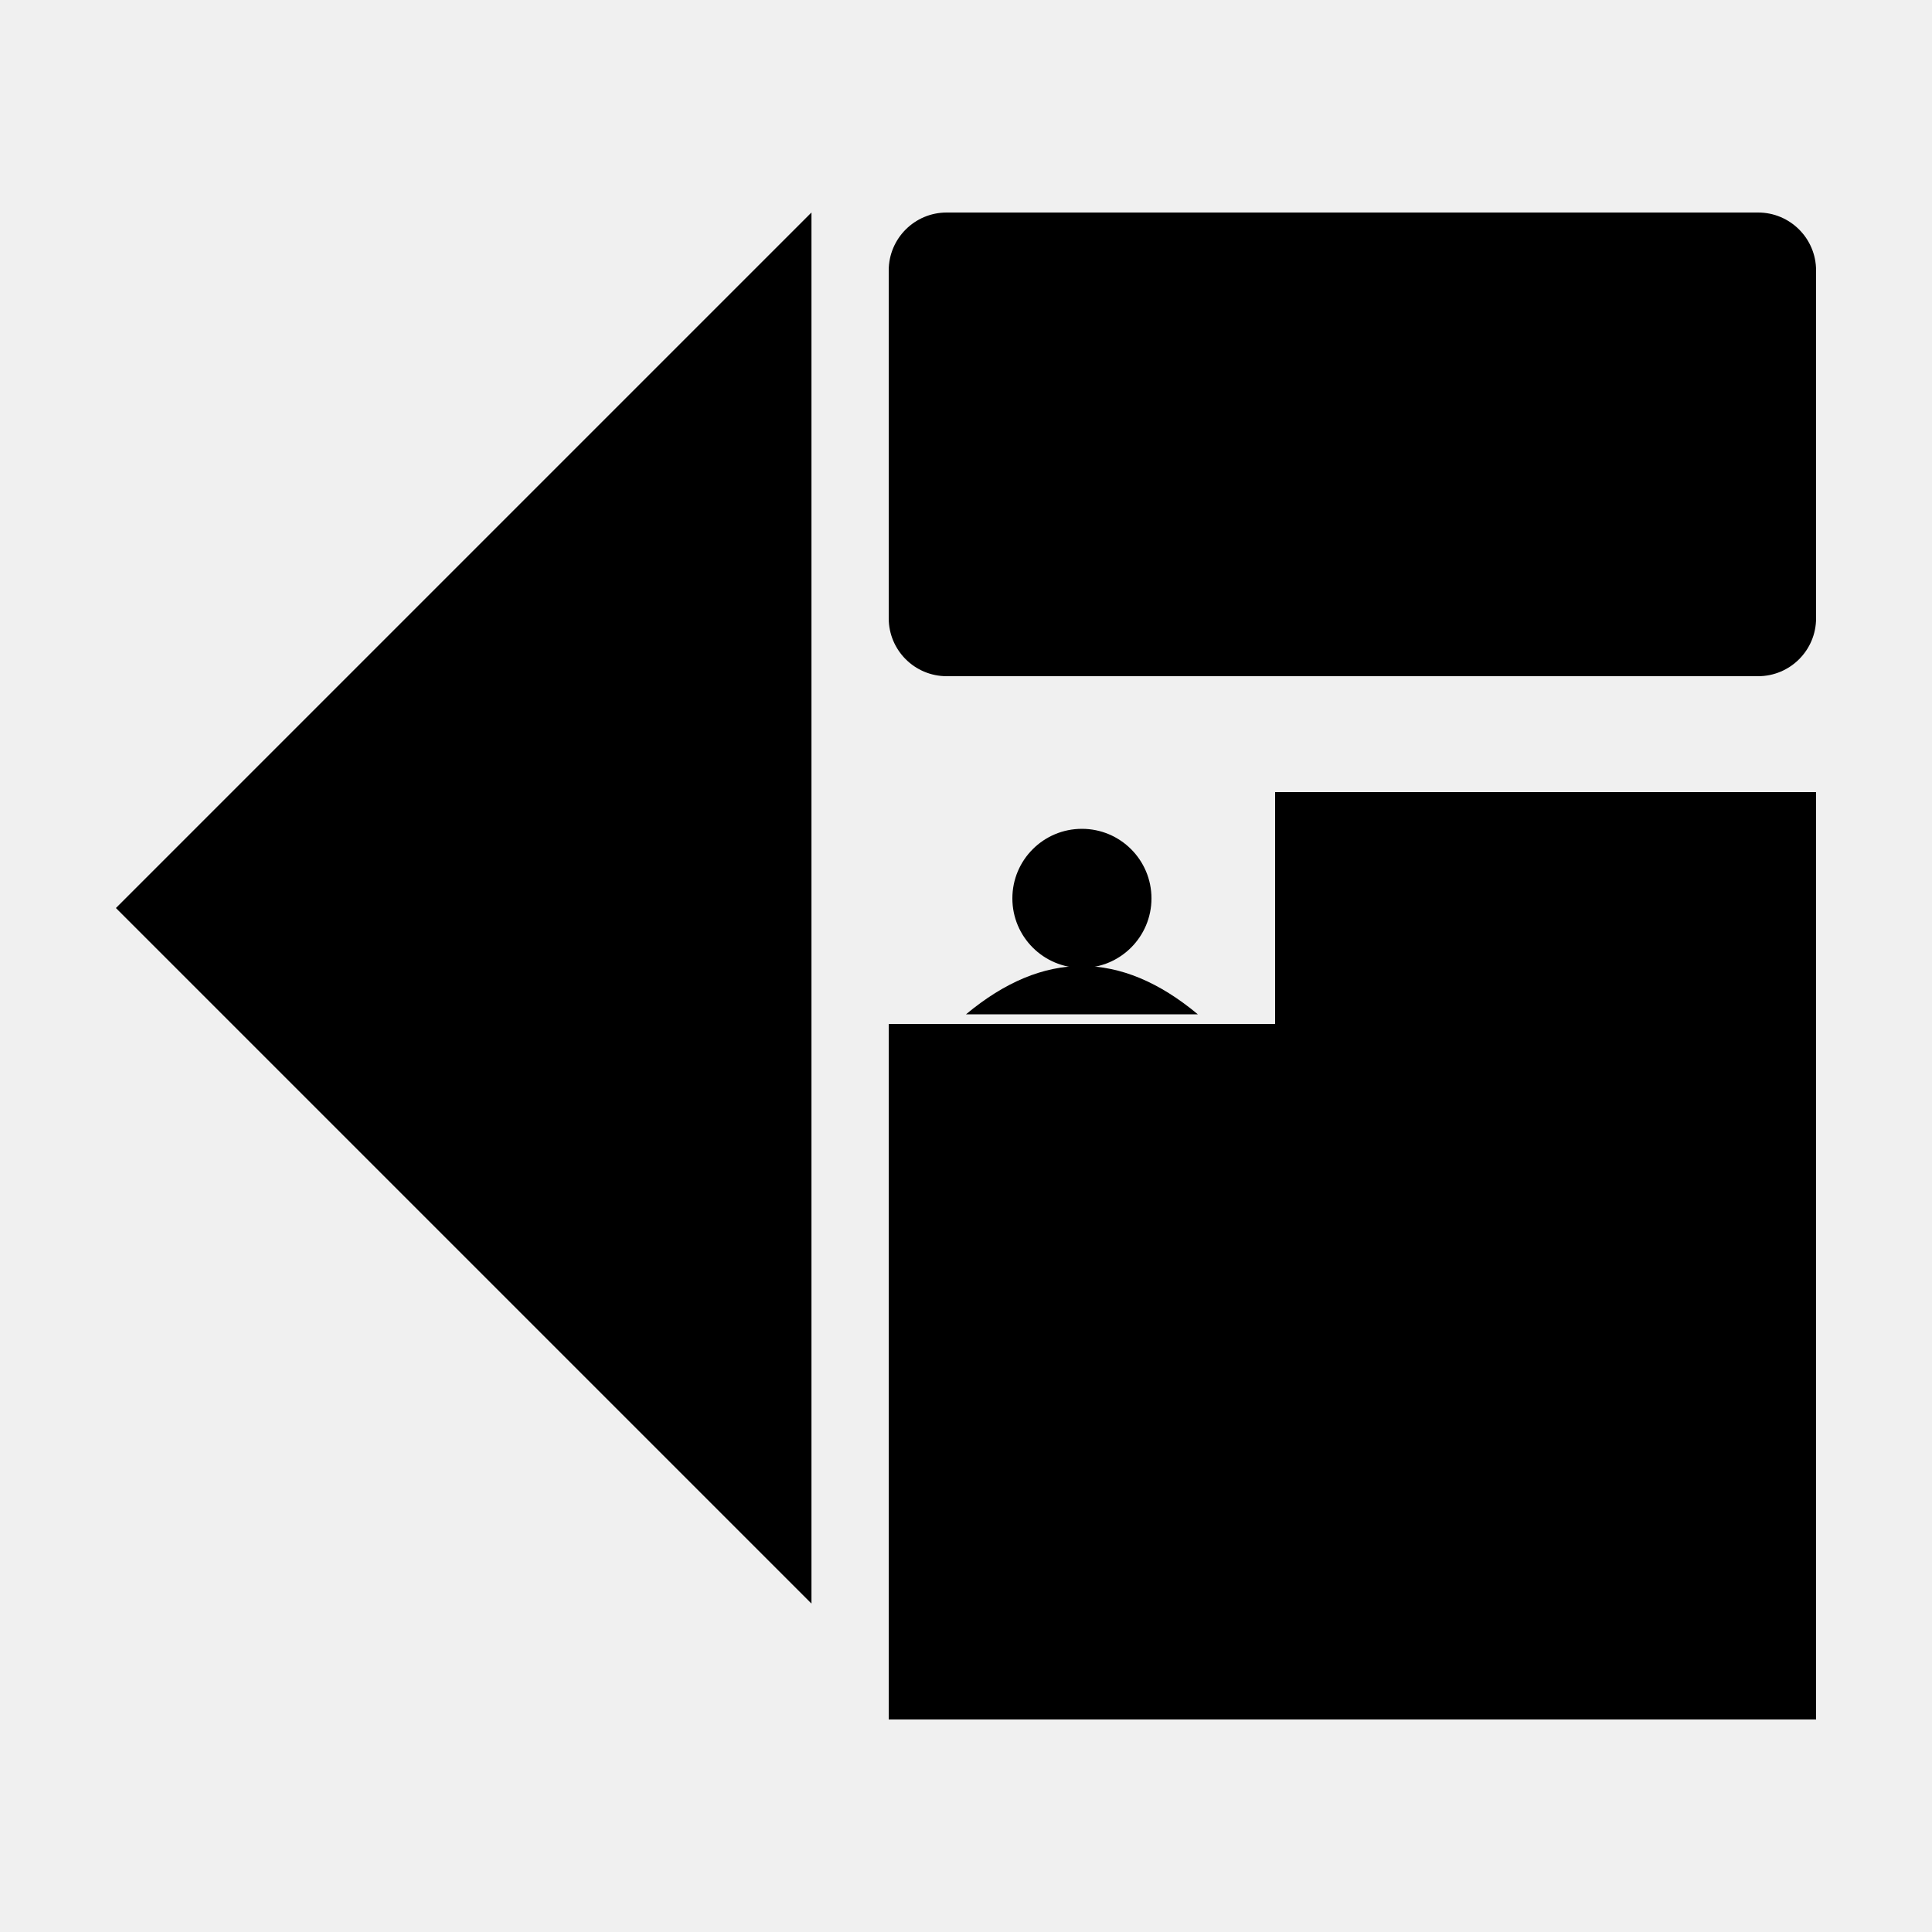
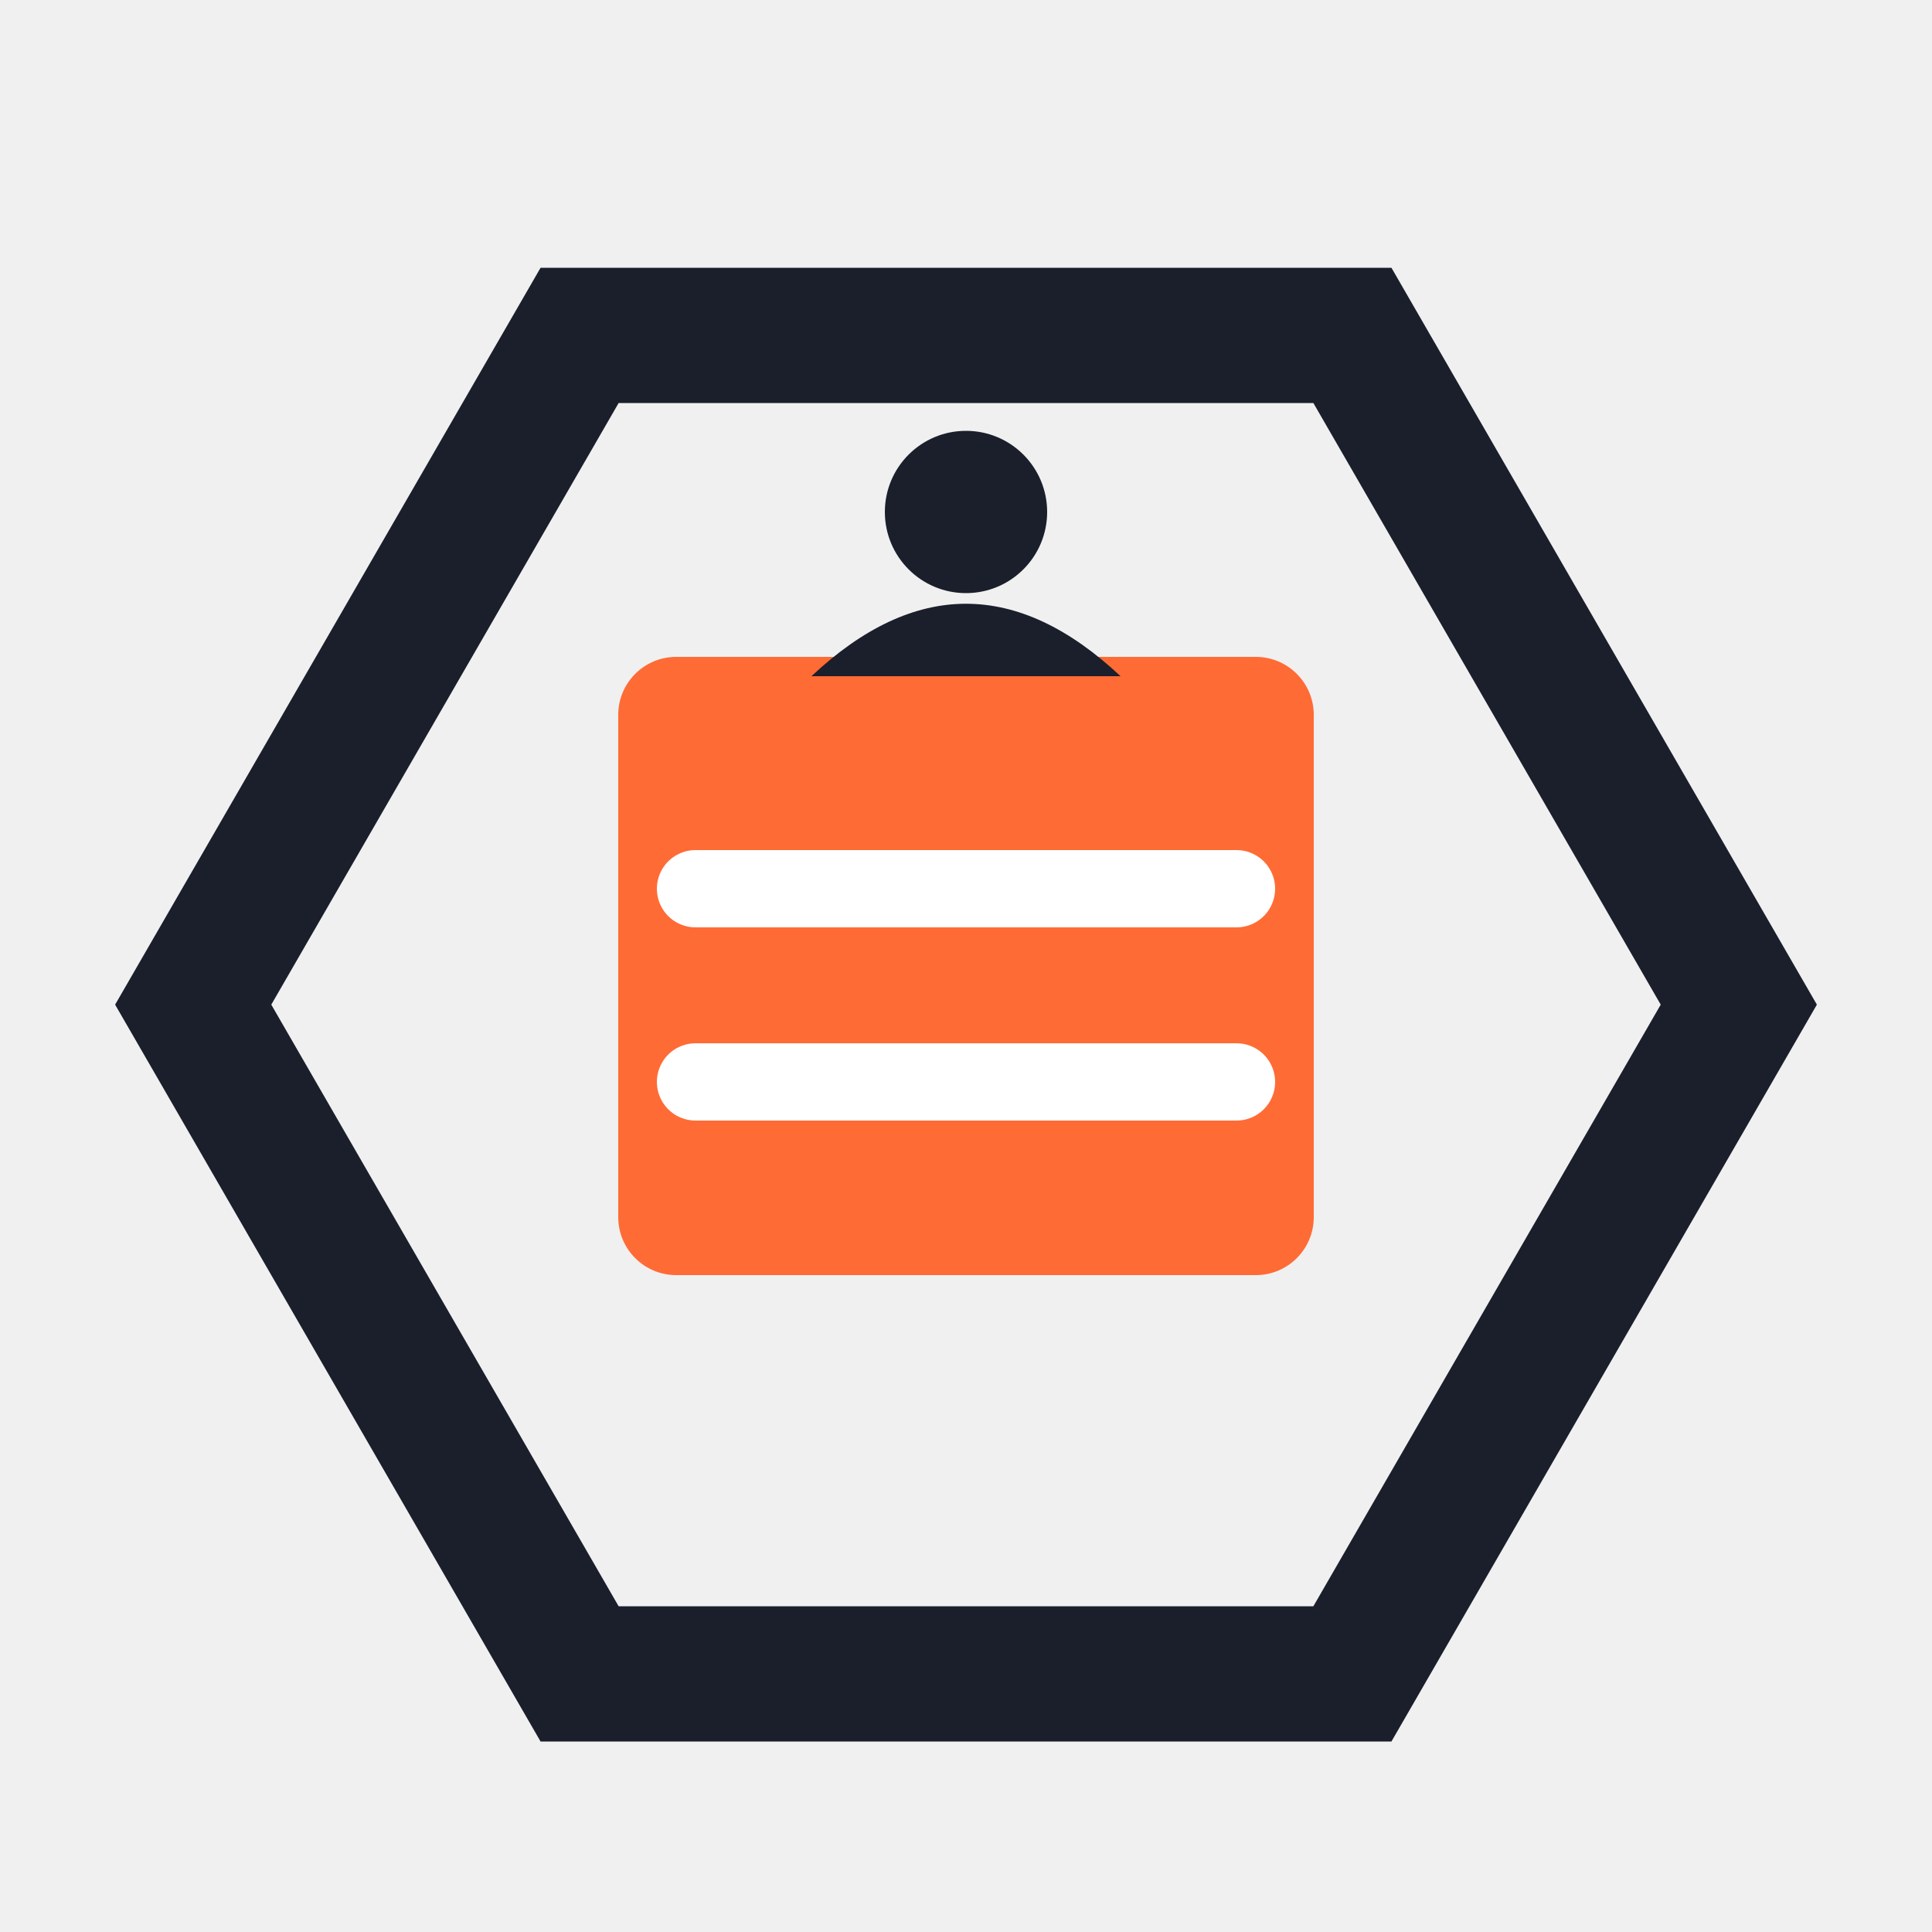
- <svg xmlns="http://www.w3.org/2000/svg" viewBox="0 0 100 100" fill="currentColor" role="img" aria-label="영림우드">
-   <path d="M6 47 L42 11 L42 83 Z" />
-   <rect x="46" y="11" width="48" height="24" rx="3" />
-   <path d="M46 53 L66 53 L66 41 L94 41 L94 89 L46 89 Z" />
-   <circle cx="56" cy="46.5" r="3.6" />
-   <path d="M50 52.5 Q56 47.5 62 52.5 Z" />
+ <svg xmlns="http://www.w3.org/2000/svg" viewBox="0 0 100 100" role="img" aria-label="INFILL">
+   <polygon points="90,52 70,86.64 30,86.64 10,52 30,17.36 70,17.36" fill="none" stroke="#1A1F2B" stroke-width="7" />
+   <rect x="32" y="34" width="36" height="32" rx="3" fill="#FF6B35" />
+   <line x1="36" y1="46" x2="64" y2="46" stroke="#FFFFFF" stroke-width="4" stroke-linecap="round" />
+   <line x1="36" y1="56" x2="64" y2="56" stroke="#FFFFFF" stroke-width="4" stroke-linecap="round" />
+   <circle cx="50" cy="26.5" r="4.2" fill="#1A1F2B" />
+   <path d="M42 35 Q50 27.5 58 35 Z" fill="#1A1F2B" />
</svg>
